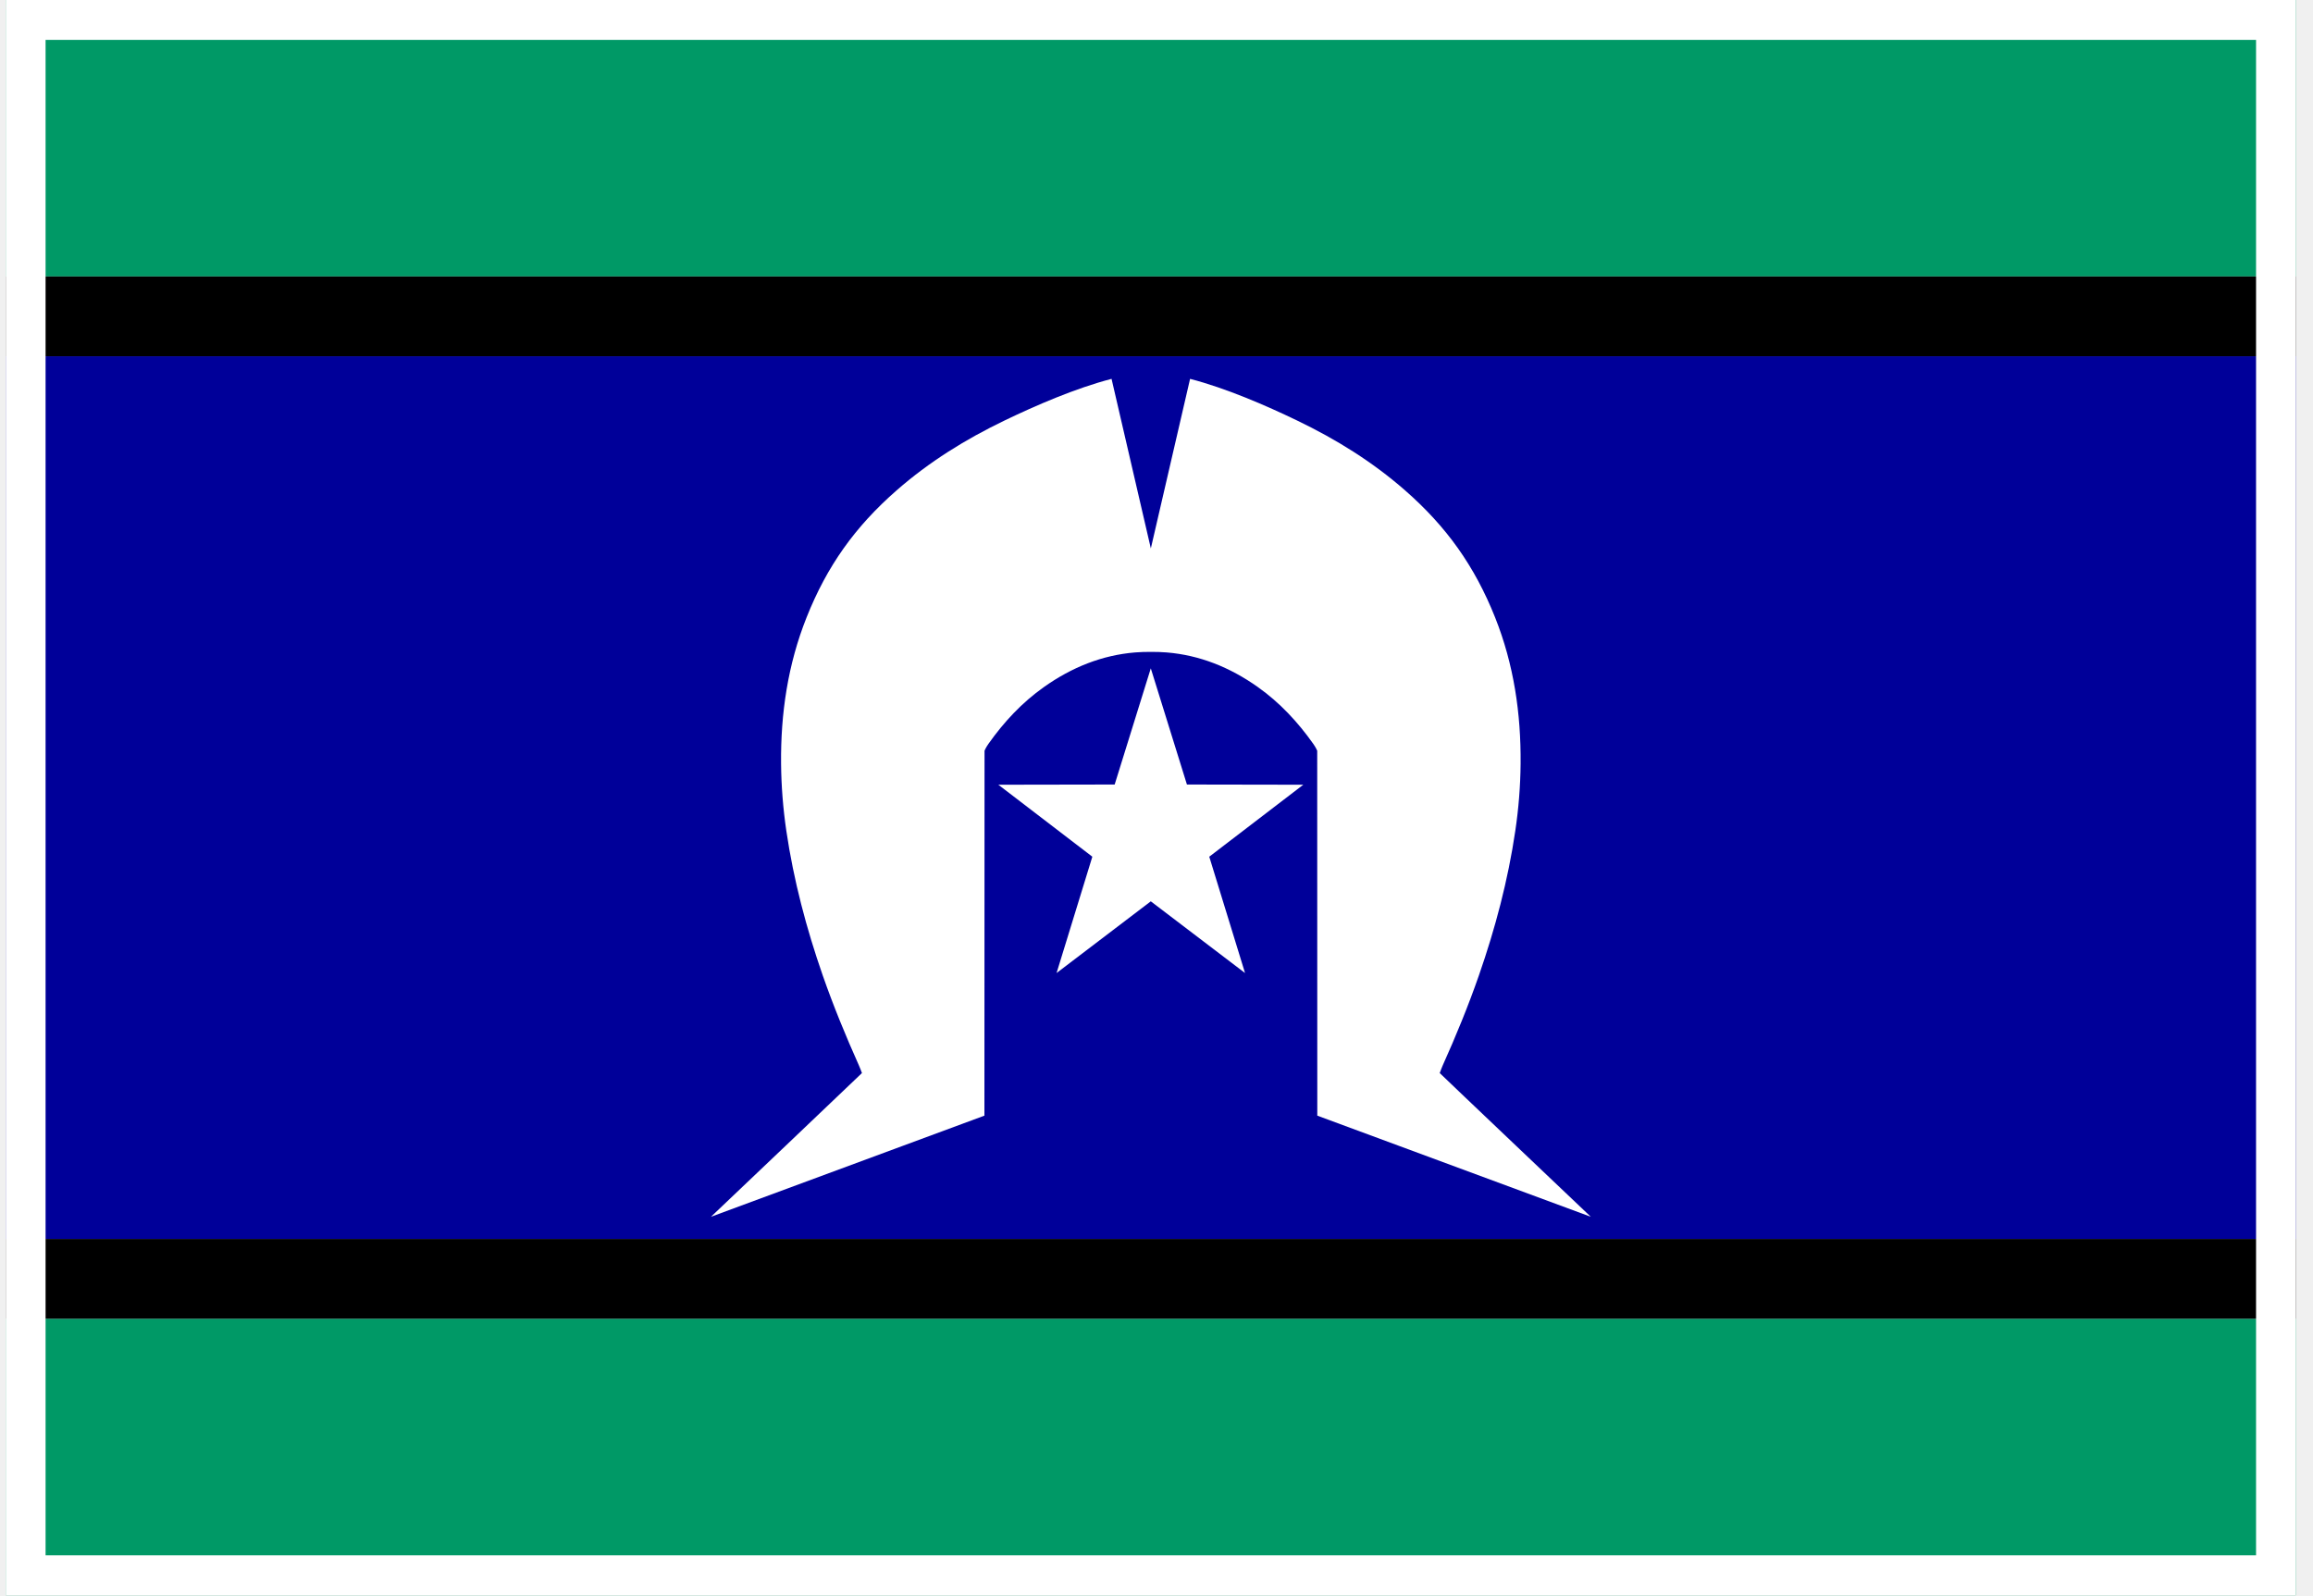
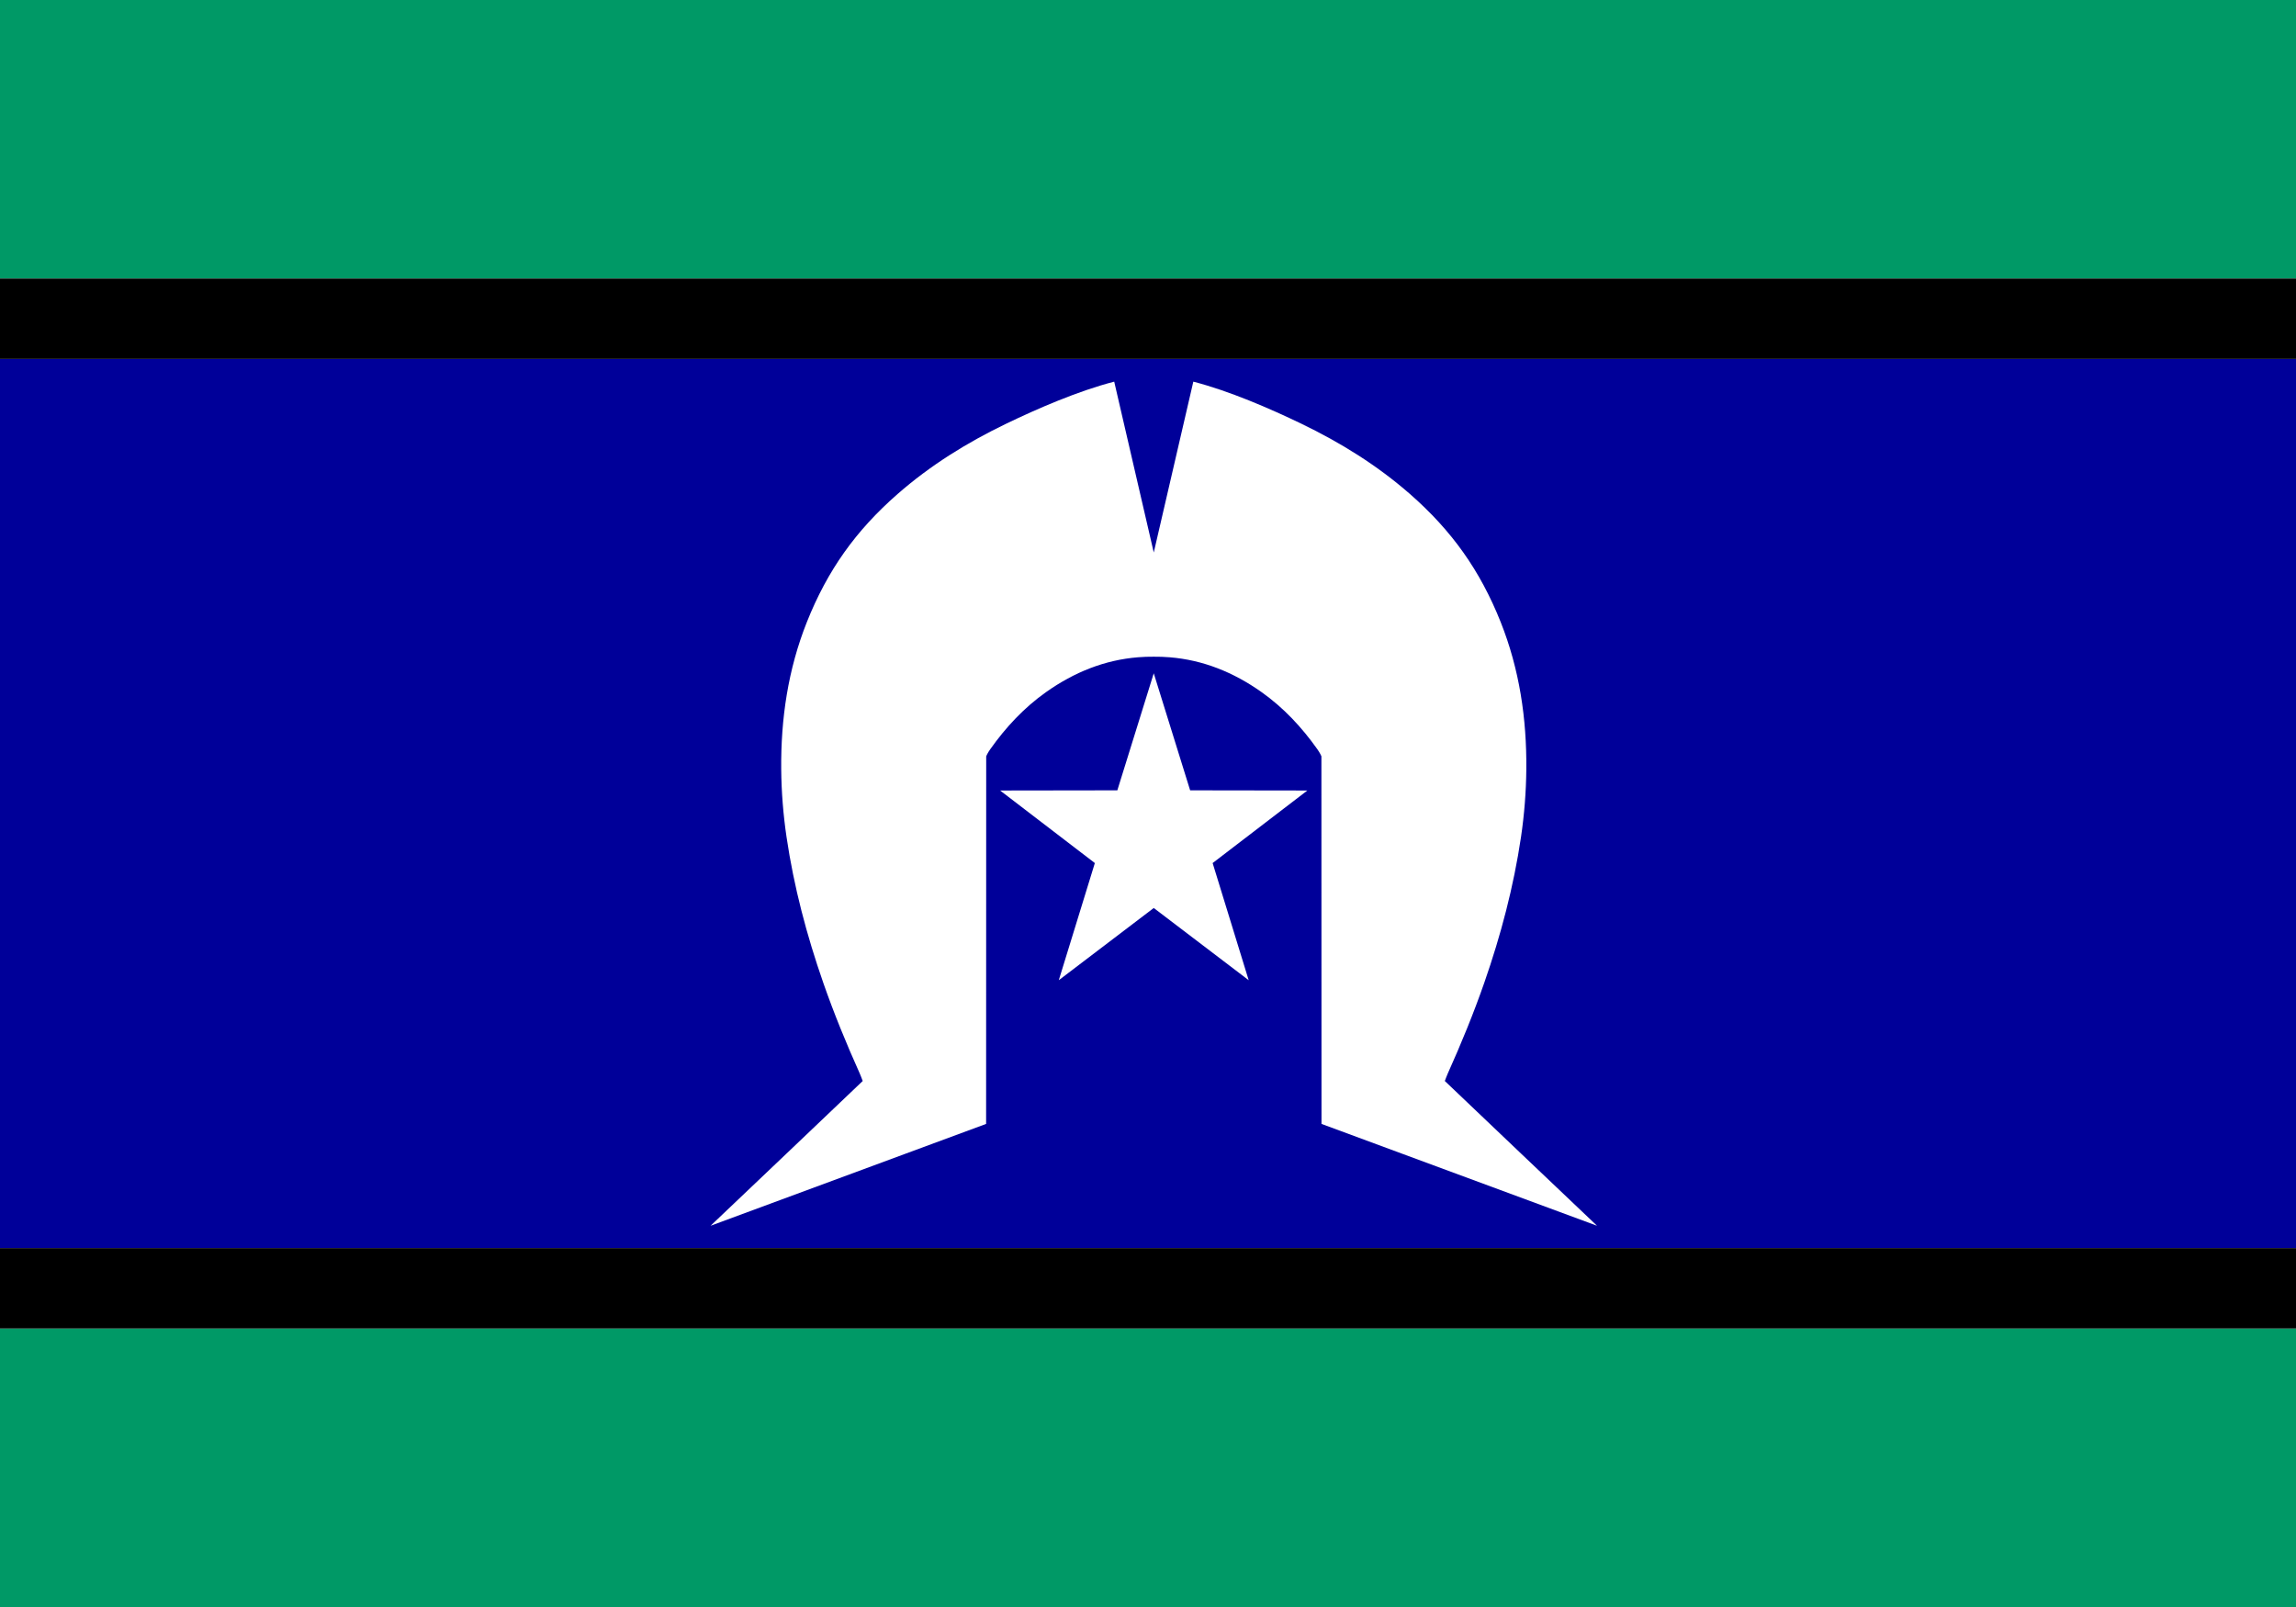
- <svg xmlns="http://www.w3.org/2000/svg" width="58" height="40" viewBox="0 0 58 40" fill="none">
-   <g>
-     <path d="M57.571 0H0.143V6.933H57.571V0Z" fill="#009966" />
-     <path d="M57.571 33.067H0.143V40H57.571V33.067Z" fill="#009966" />
-     <path d="M57.571 8.933H0.143V31.067H57.571V8.933Z" fill="#000099" />
-     <path d="M57.571 6.933H0.143V8.933H57.571V6.933Z" fill="black" />
-     <path d="M0.143 33.067L57.571 33.067V31.067L0.143 31.067V33.067Z" fill="black" />
-     <path d="M28.857 22.601L26.494 24.399L27.391 21.482L25.034 19.677L27.951 19.672L28.857 16.759L29.763 19.672L32.681 19.677L30.323 21.482L31.22 24.399L28.857 22.601Z" fill="white" />
-     <path d="M36.102 26.907C36.127 26.841 36.149 26.779 36.176 26.718C36.509 25.978 36.817 25.227 37.084 24.46C37.495 23.279 37.814 22.074 37.997 20.835C38.08 20.276 38.125 19.713 38.13 19.149C38.141 17.888 37.96 16.66 37.491 15.483C36.977 14.193 36.271 13.205 35.234 12.297C34.417 11.581 33.504 11.015 32.529 10.546C31.744 10.167 30.739 9.732 29.842 9.5L28.858 13.752L27.873 9.5C26.977 9.732 25.972 10.167 25.186 10.546C24.212 11.015 23.299 11.581 22.482 12.297C21.444 13.205 20.738 14.192 20.225 15.483C19.756 16.66 19.574 17.889 19.586 19.149C19.591 19.713 19.636 20.276 19.718 20.835C19.901 22.075 20.22 23.279 20.631 24.46C20.899 25.227 21.207 25.977 21.539 26.718C21.567 26.778 21.588 26.841 21.614 26.907C21.561 26.962 17.828 30.511 17.828 30.511L24.685 27.975L24.688 18.825C24.688 18.825 24.718 18.748 24.786 18.652C25.175 18.102 25.628 17.616 26.178 17.227C26.881 16.729 27.639 16.428 28.462 16.36C28.592 16.35 28.725 16.345 28.859 16.346C28.993 16.345 29.125 16.35 29.256 16.36C30.079 16.428 30.837 16.729 31.54 17.227C32.089 17.616 32.542 18.102 32.931 18.652C32.999 18.748 33.03 18.825 33.03 18.825L33.032 27.975L39.89 30.511C39.89 30.511 36.154 26.963 36.102 26.907Z" fill="white" />
-   </g>
-   <rect x="0.643" y="0.5" width="56.429" height="39" stroke="white" />
+ <svg xmlns="http://www.w3.org/2000/svg" width="200" height="140" viewBox="0 0 200 140" fill="none">
+   <path d="M201 0H0V24.267H201V0Z" fill="#009966" />
+   <path d="M201 115.733H-1.52588e-05V140H201V115.733Z" fill="#009966" />
+   <path d="M201 31.267H-1.52588e-05V108.733H201V31.267Z" fill="#000099" />
+   <path d="M201 24.267H-1.52588e-05V31.267H201V24.267Z" fill="black" />
+   <path d="M7.62939e-05 115.734L201 115.734V108.734L7.62939e-05 108.734V115.734Z" fill="black" />
+   <path d="M100.501 79.103L92.229 85.395L95.37 75.188L87.118 68.868L97.329 68.853L100.501 58.656L103.671 68.853L113.882 68.868L105.63 75.188L108.771 85.395L100.501 79.103Z" fill="white" />
+   <path d="M125.855 94.175C125.945 93.945 126.022 93.726 126.117 93.513C127.281 90.922 128.359 88.296 129.295 85.609C130.733 81.476 131.849 77.259 132.491 72.923C132.78 70.967 132.936 68.995 132.954 67.021C132.994 62.609 132.36 58.31 130.719 54.19C128.919 49.674 126.45 46.218 122.82 43.039C119.959 40.534 116.763 38.553 113.353 36.91C110.603 35.585 107.087 34.06 103.948 33.249L100.502 48.133L97.057 33.249C93.918 34.06 90.402 35.585 87.652 36.91C84.242 38.553 81.046 40.534 78.185 43.039C74.555 46.218 72.084 49.672 70.286 54.19C68.645 58.31 68.01 62.611 68.05 67.021C68.068 68.995 68.225 70.967 68.514 72.923C69.154 77.261 70.27 81.477 71.71 85.609C72.646 88.294 73.724 90.92 74.888 93.513C74.983 93.724 75.059 93.945 75.149 94.175C74.965 94.368 61.897 106.787 61.897 106.787L85.898 97.914L85.906 65.887C85.906 65.887 86.014 65.618 86.252 65.282C87.613 63.358 89.198 61.656 91.122 60.294C93.583 58.552 96.235 57.497 99.116 57.262C99.573 57.224 100.037 57.207 100.506 57.212C100.974 57.207 101.438 57.225 101.895 57.262C104.776 57.497 107.428 58.552 109.889 60.294C111.811 61.656 113.397 63.358 114.759 65.282C114.997 65.618 115.105 65.887 115.105 65.887L115.113 97.914L139.114 106.787C139.114 106.787 126.04 94.369 125.855 94.175Z" fill="white" />
</svg>
